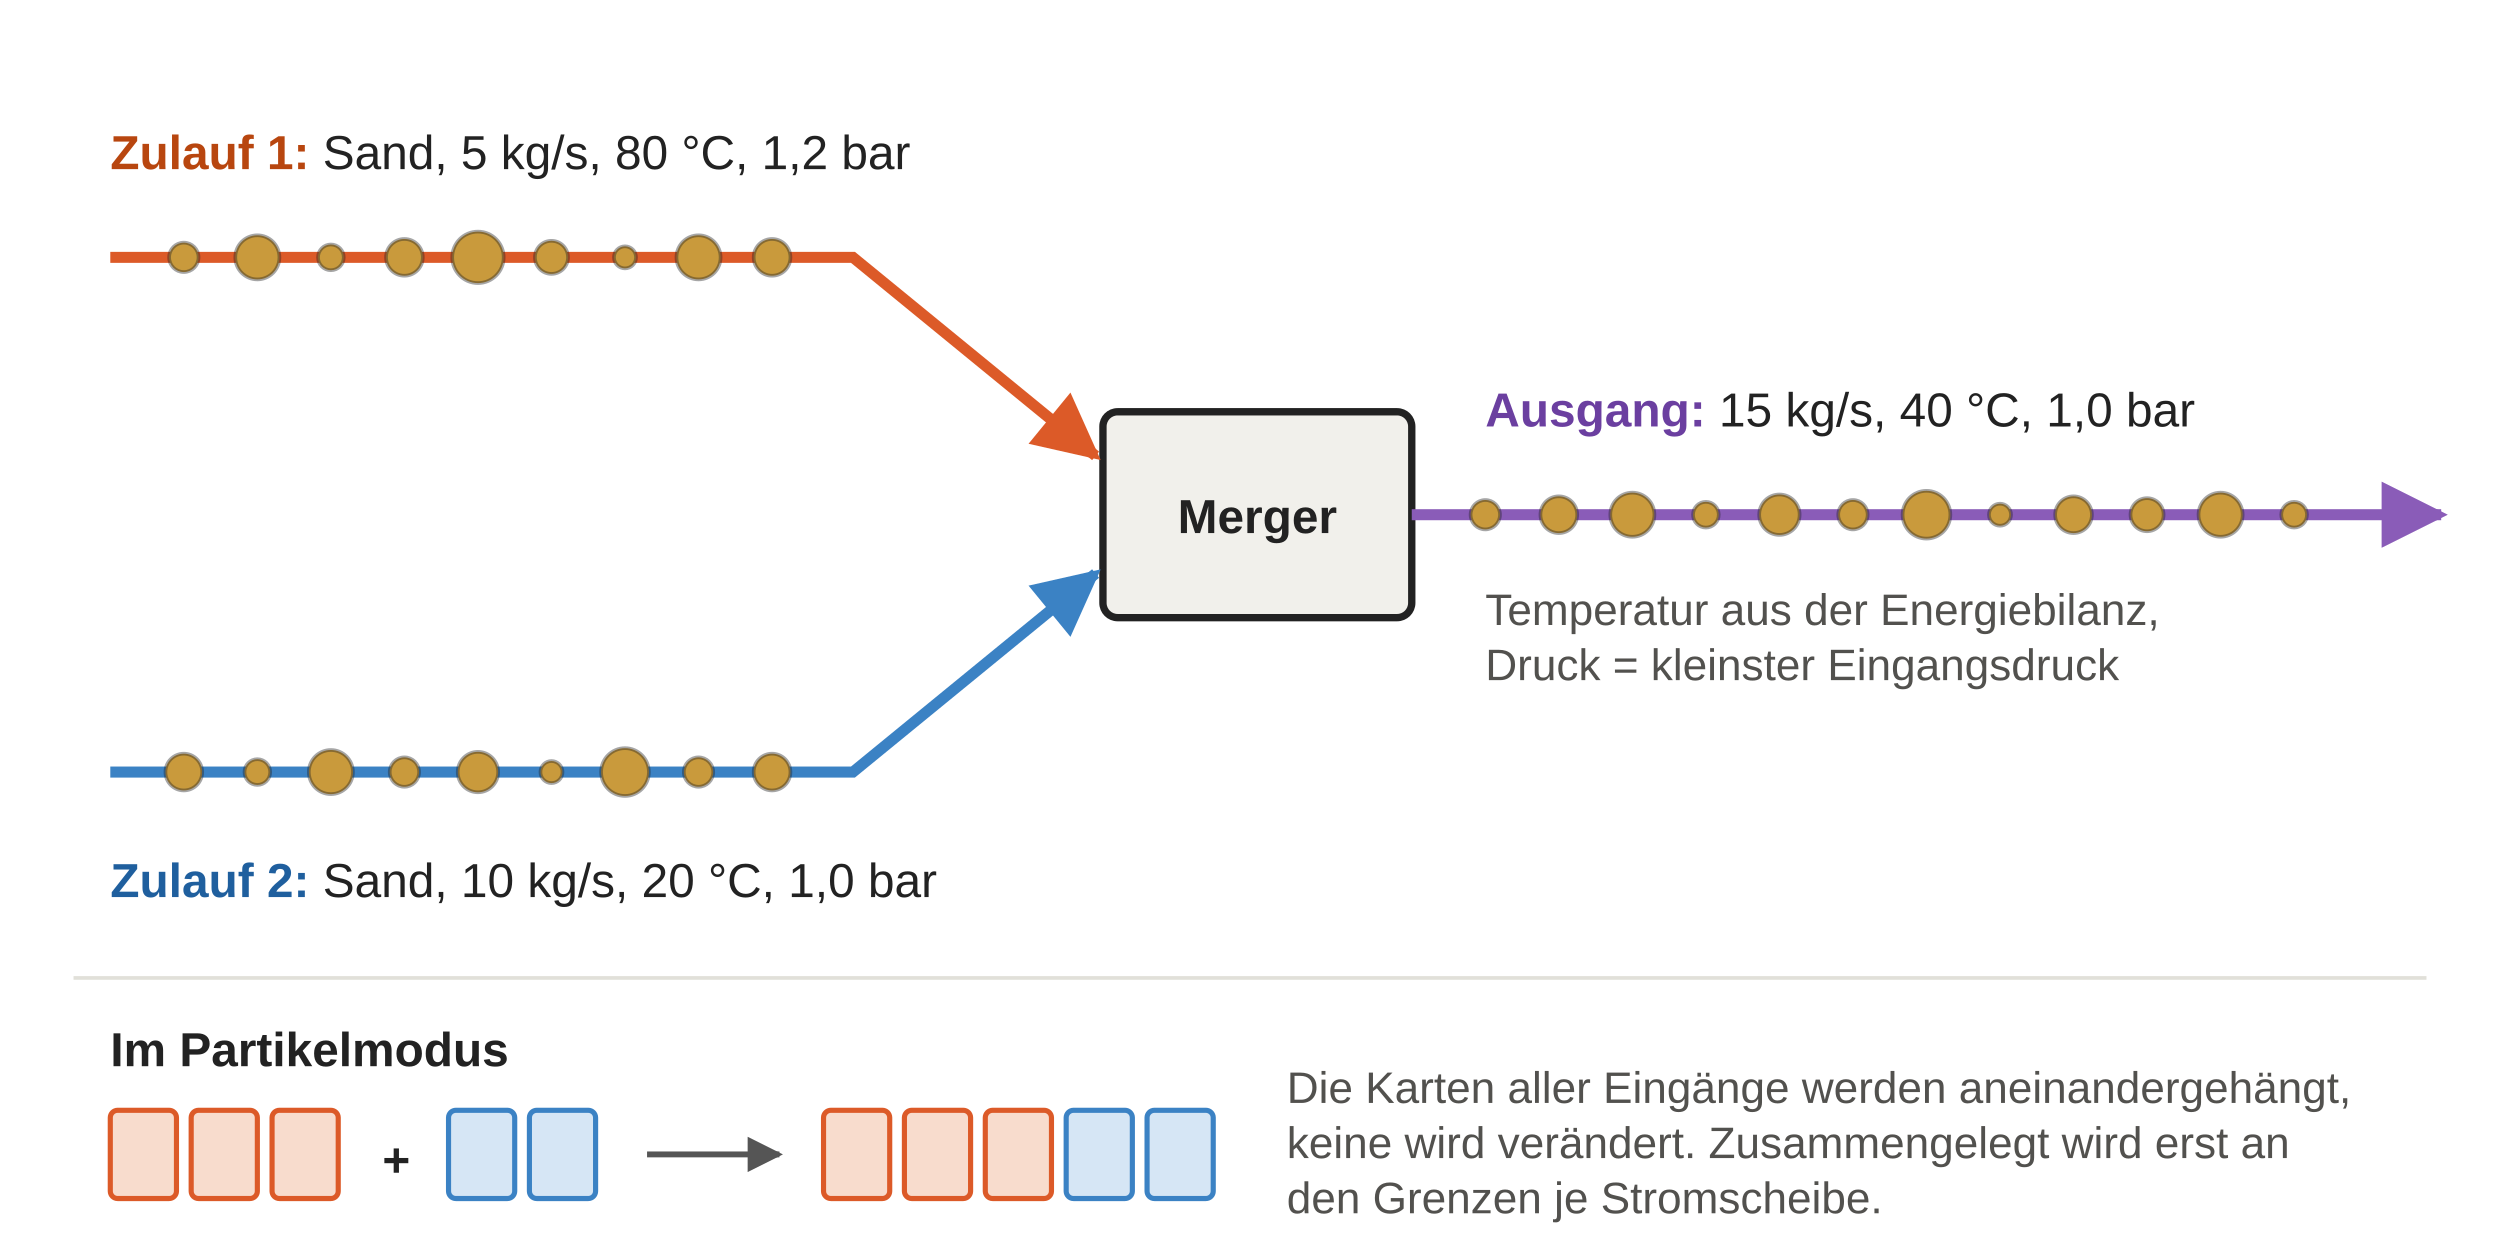
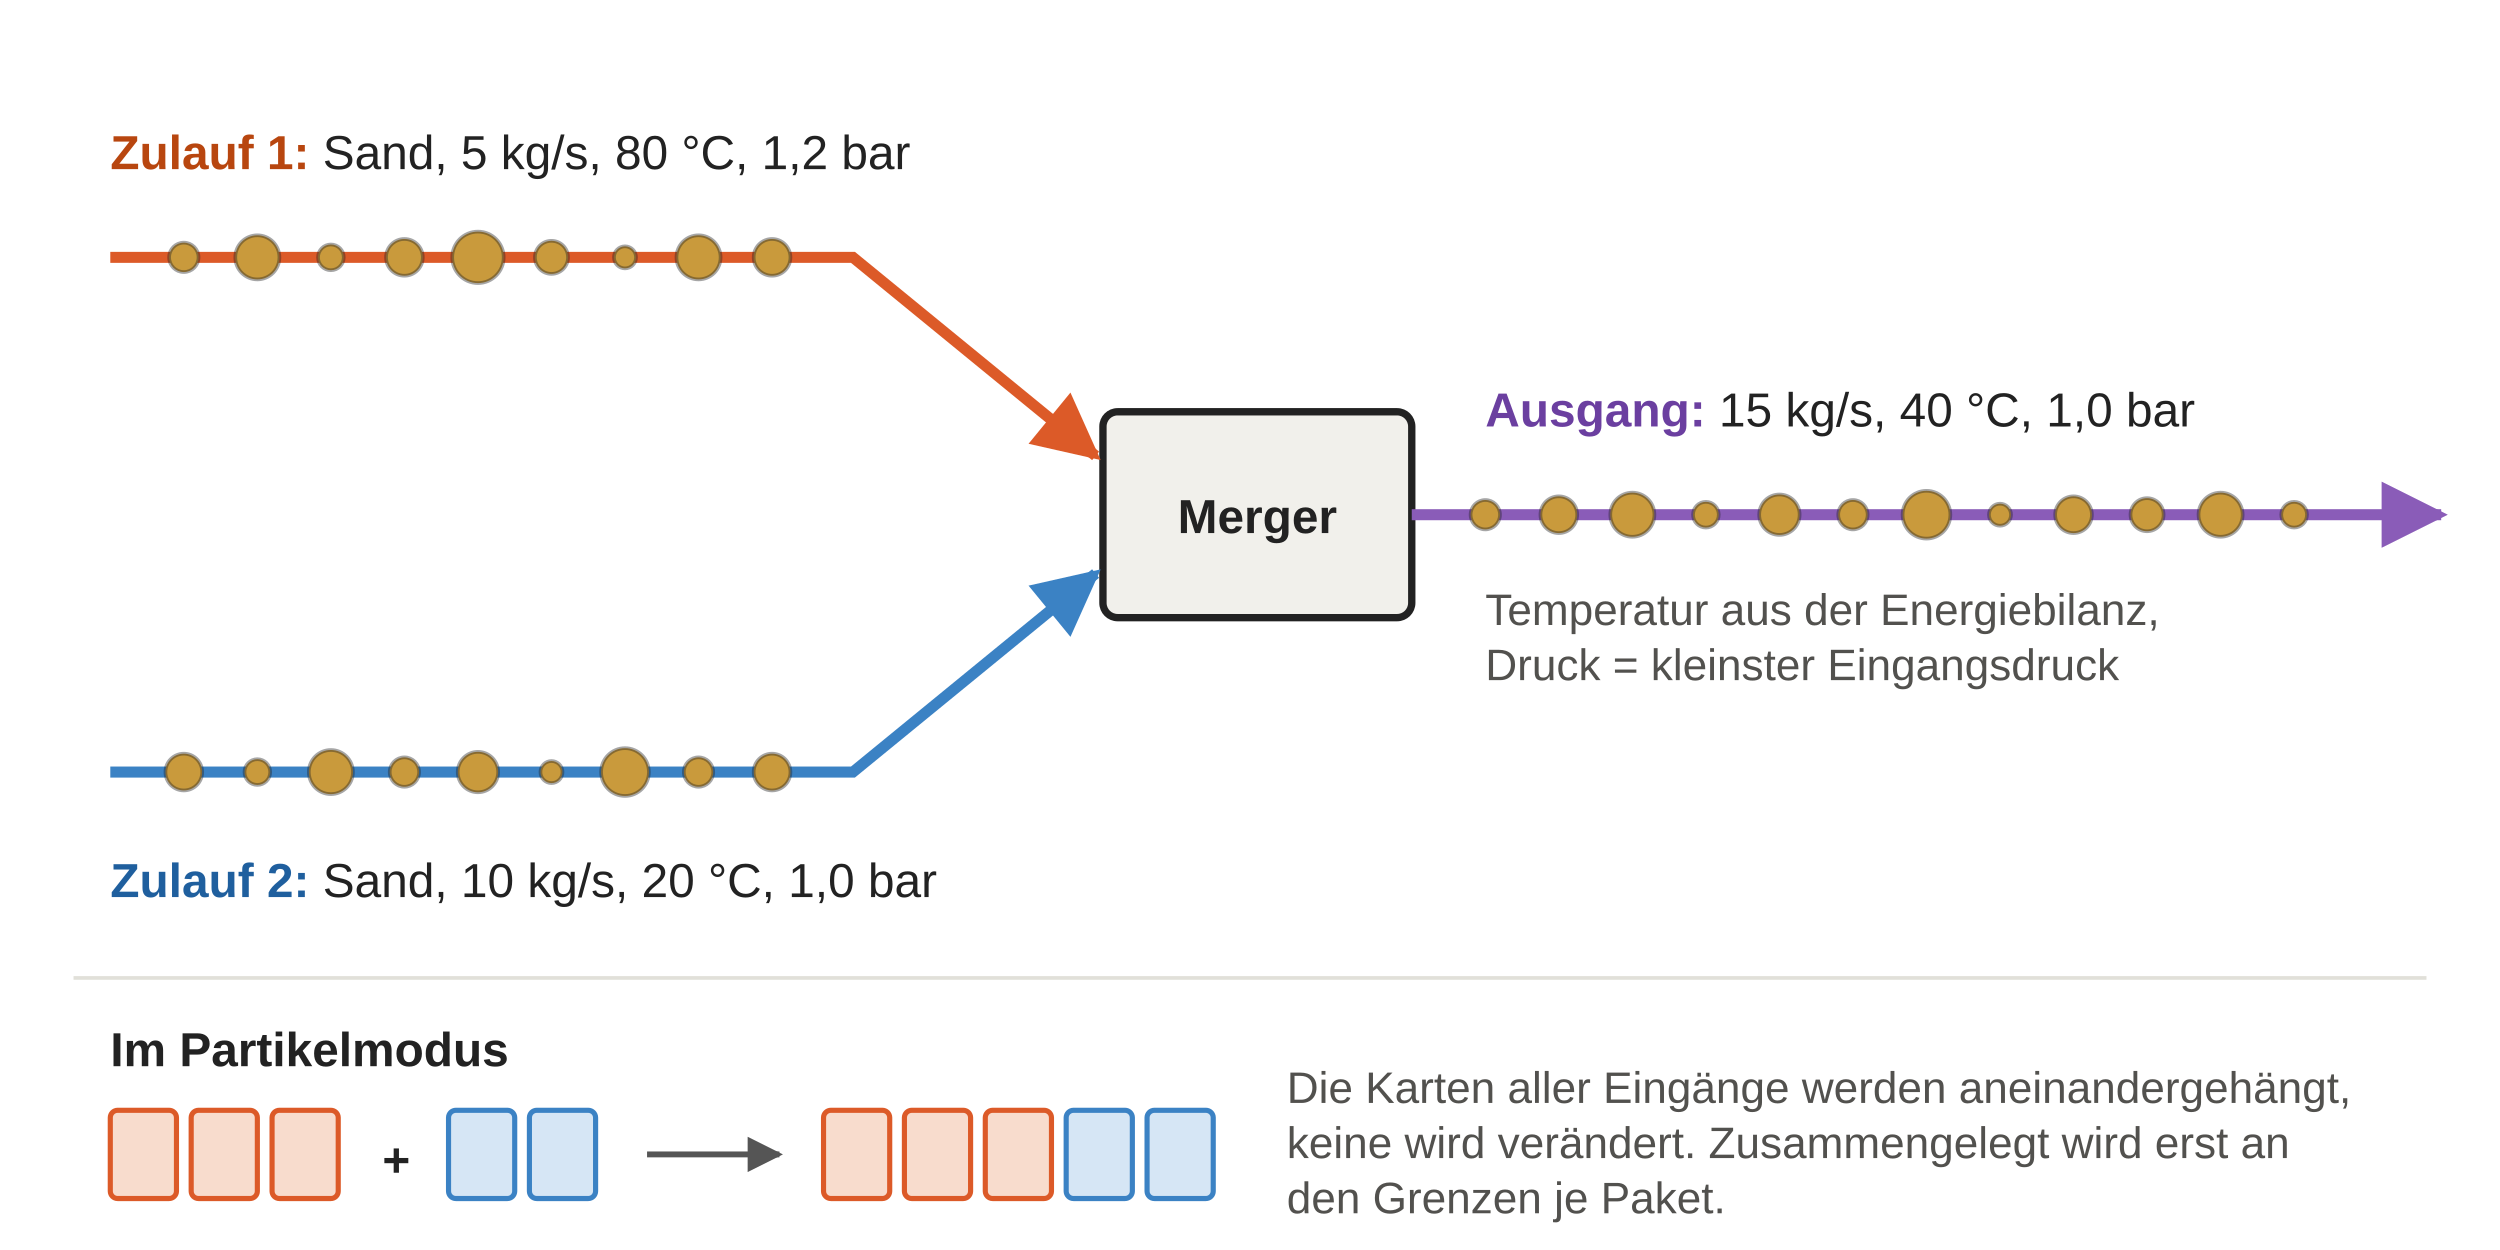
<svg xmlns="http://www.w3.org/2000/svg" width="680" height="340" viewBox="0 0 680 340">
  <style>text { font-family: Calibri, Arial, sans-serif; } .t { font-size: 13px; fill: #222222; } .tb { font-size: 13px; font-weight: bold; fill: #222222; } .ts { font-size: 12px; fill: #52514e; } .tm { font-size: 14px; font-style: italic; fill: #222222; font-family: Cambria, 'Times New Roman', serif; }</style>
  <defs>
    <marker id="ah" viewBox="0 0 10 10" refX="9" refY="5" markerWidth="6" markerHeight="6" orient="auto">
      <path d="M0,0 L10,5 L0,10 z" fill="#555555" />
    </marker>
    <marker id="ahr" viewBox="0 0 10 10" refX="9" refY="5" markerWidth="6" markerHeight="6" orient="auto">
      <path d="M0,0 L10,5 L0,10 z" fill="#dc5a28" />
    </marker>
    <marker id="ahc" viewBox="0 0 10 10" refX="9" refY="5" markerWidth="6" markerHeight="6" orient="auto">
      <path d="M0,0 L10,5 L0,10 z" fill="#3b82c4" />
    </marker>
    <marker id="ahm" viewBox="0 0 10 10" refX="9" refY="5" markerWidth="6" markerHeight="6" orient="auto">
      <path d="M0,0 L10,5 L0,10 z" fill="#8a5cb8" />
    </marker>
    <marker id="ah1" viewBox="0 0 10 10" refX="9" refY="5" markerWidth="6" markerHeight="6" orient="auto">
      <path d="M0,0 L10,5 L0,10 z" fill="#2563eb" />
    </marker>
    <marker id="ah2" viewBox="0 0 10 10" refX="9" refY="5" markerWidth="6" markerHeight="6" orient="auto">
      <path d="M0,0 L10,5 L0,10 z" fill="#d2781e" />
    </marker>
    <marker id="ah3" viewBox="0 0 10 10" refX="9" refY="5" markerWidth="6" markerHeight="6" orient="auto">
      <path d="M0,0 L10,5 L0,10 z" fill="#0f766e" />
    </marker>
    <marker id="ahp" viewBox="0 0 10 10" refX="9" refY="5" markerWidth="6" markerHeight="6" orient="auto">
      <path d="M0,0 L10,5 L0,10 z" fill="#7c3aed" />
    </marker>
    <clipPath id="pc">
      <rect x="0" y="0" width="680" height="340" />
    </clipPath>
  </defs>
  <rect width="680" height="340" fill="#ffffff" />
  <rect x="300" y="112" width="84" height="56" rx="4" fill="#f1f0eb" stroke="#222222" stroke-width="2" />
  <text class="tb" x="342" y="145" text-anchor="middle">Merger</text>
  <polyline points="30,70 232,70 298,124" fill="none" stroke="#dc5a28" stroke-width="3" marker-end="url(#ahr)" />
  <circle cx="50.0" cy="70.0" r="4" fill="#c99a3c" stroke="#222222" stroke-opacity=".4" />
  <circle cx="70.0" cy="70.0" r="6" fill="#c99a3c" stroke="#222222" stroke-opacity=".4" />
  <circle cx="90.0" cy="70.0" r="3.5" fill="#c99a3c" stroke="#222222" stroke-opacity=".4" />
  <circle cx="110.0" cy="70.0" r="5" fill="#c99a3c" stroke="#222222" stroke-opacity=".4" />
  <circle cx="130.0" cy="70.0" r="7" fill="#c99a3c" stroke="#222222" stroke-opacity=".4" />
  <circle cx="150.0" cy="70.0" r="4.5" fill="#c99a3c" stroke="#222222" stroke-opacity=".4" />
  <circle cx="170.0" cy="70.0" r="3" fill="#c99a3c" stroke="#222222" stroke-opacity=".4" />
  <circle cx="190.0" cy="70.0" r="6" fill="#c99a3c" stroke="#222222" stroke-opacity=".4" />
  <circle cx="210.0" cy="70.0" r="5" fill="#c99a3c" stroke="#222222" stroke-opacity=".4" />
  <text class="t" x="30" y="46">
    <tspan class="tb" style="fill:#b8460f">Zulauf 1:</tspan> Sand, 5 kg/s, 80 °C, 1,2 bar</text>
  <polyline points="30,210 232,210 298,156" fill="none" stroke="#3b82c4" stroke-width="3" marker-end="url(#ahc)" />
  <circle cx="50.0" cy="210.0" r="5" fill="#c99a3c" stroke="#222222" stroke-opacity=".4" />
  <circle cx="70.0" cy="210.0" r="3.5" fill="#c99a3c" stroke="#222222" stroke-opacity=".4" />
  <circle cx="90.0" cy="210.0" r="6" fill="#c99a3c" stroke="#222222" stroke-opacity=".4" />
  <circle cx="110.0" cy="210.0" r="4" fill="#c99a3c" stroke="#222222" stroke-opacity=".4" />
  <circle cx="130.0" cy="210.0" r="5.5" fill="#c99a3c" stroke="#222222" stroke-opacity=".4" />
  <circle cx="150.0" cy="210.0" r="3" fill="#c99a3c" stroke="#222222" stroke-opacity=".4" />
  <circle cx="170.0" cy="210.0" r="6.5" fill="#c99a3c" stroke="#222222" stroke-opacity=".4" />
  <circle cx="190.0" cy="210.0" r="4" fill="#c99a3c" stroke="#222222" stroke-opacity=".4" />
  <circle cx="210.0" cy="210.0" r="5" fill="#c99a3c" stroke="#222222" stroke-opacity=".4" />
  <text class="t" x="30" y="244">
    <tspan class="tb" style="fill:#1f5f9e">Zulauf 2:</tspan> Sand, 10 kg/s, 20 °C, 1,0 bar</text>
  <polyline points="384,140 664,140" fill="none" stroke="#8a5cb8" stroke-width="3" marker-end="url(#ahm)" />
  <circle cx="404.0" cy="140.0" r="4" fill="#c99a3c" stroke="#222222" stroke-opacity=".4" />
  <circle cx="424.0" cy="140.0" r="5" fill="#c99a3c" stroke="#222222" stroke-opacity=".4" />
  <circle cx="444.0" cy="140.0" r="6" fill="#c99a3c" stroke="#222222" stroke-opacity=".4" />
  <circle cx="464.0" cy="140.0" r="3.5" fill="#c99a3c" stroke="#222222" stroke-opacity=".4" />
  <circle cx="484.0" cy="140.0" r="5.5" fill="#c99a3c" stroke="#222222" stroke-opacity=".4" />
  <circle cx="504.0" cy="140.0" r="4" fill="#c99a3c" stroke="#222222" stroke-opacity=".4" />
  <circle cx="524.0" cy="140.0" r="6.5" fill="#c99a3c" stroke="#222222" stroke-opacity=".4" />
  <circle cx="544.0" cy="140.0" r="3" fill="#c99a3c" stroke="#222222" stroke-opacity=".4" />
  <circle cx="564.0" cy="140.0" r="5" fill="#c99a3c" stroke="#222222" stroke-opacity=".4" />
  <circle cx="584.0" cy="140.0" r="4.5" fill="#c99a3c" stroke="#222222" stroke-opacity=".4" />
  <circle cx="604.0" cy="140.0" r="6" fill="#c99a3c" stroke="#222222" stroke-opacity=".4" />
  <circle cx="624.0" cy="140.0" r="3.5" fill="#c99a3c" stroke="#222222" stroke-opacity=".4" />
  <text class="t" x="404" y="116">
    <tspan class="tb" style="fill:#6b3fa0">Ausgang:</tspan> 15 kg/s, 40 °C, 1,0 bar</text>
  <text class="ts" x="404" y="170">Temperatur aus der Energiebilanz,</text>
  <text class="ts" x="404" y="185">Druck = kleinster Eingangsdruck</text>
  <line x1="20" y1="266" x2="660" y2="266" stroke="#e1e0d9" />
  <text class="tb" x="30" y="290">Im Partikelmodus</text>
  <rect x="30" y="302" width="18" height="24" rx="2" fill="#f8dccd" stroke="#dc5a28" stroke-width="1.4" />
  <rect x="52" y="302" width="18" height="24" rx="2" fill="#f8dccd" stroke="#dc5a28" stroke-width="1.4" />
  <rect x="74" y="302" width="18" height="24" rx="2" fill="#f8dccd" stroke="#dc5a28" stroke-width="1.4" />
  <text class="tb" x="104" y="320">+</text>
  <rect x="122" y="302" width="18" height="24" rx="2" fill="#d6e6f5" stroke="#3b82c4" stroke-width="1.4" />
  <rect x="144" y="302" width="18" height="24" rx="2" fill="#d6e6f5" stroke="#3b82c4" stroke-width="1.4" />
  <polyline points="176,314 212,314" fill="none" stroke="#555555" stroke-width="1.6" marker-end="url(#ah)" />
  <rect x="224" y="302" width="18" height="24" rx="2" fill="#f8dccd" stroke="#dc5a28" stroke-width="1.4" />
  <rect x="246" y="302" width="18" height="24" rx="2" fill="#f8dccd" stroke="#dc5a28" stroke-width="1.4" />
  <rect x="268" y="302" width="18" height="24" rx="2" fill="#f8dccd" stroke="#dc5a28" stroke-width="1.4" />
  <rect x="290" y="302" width="18" height="24" rx="2" fill="#d6e6f5" stroke="#3b82c4" stroke-width="1.4" />
  <rect x="312" y="302" width="18" height="24" rx="2" fill="#d6e6f5" stroke="#3b82c4" stroke-width="1.4" />
  <text class="ts" x="350" y="300">Die Karten aller Eingänge werden aneinandergehängt,</text>
  <text class="ts" x="350" y="315">keine wird verändert. Zusammengelegt wird erst an</text>
-   <text class="ts" x="350" y="330">den Grenzen je Stromscheibe.</text>
+   <text class="ts" x="350" y="330">den Grenzen je Paket.</text>
</svg>
